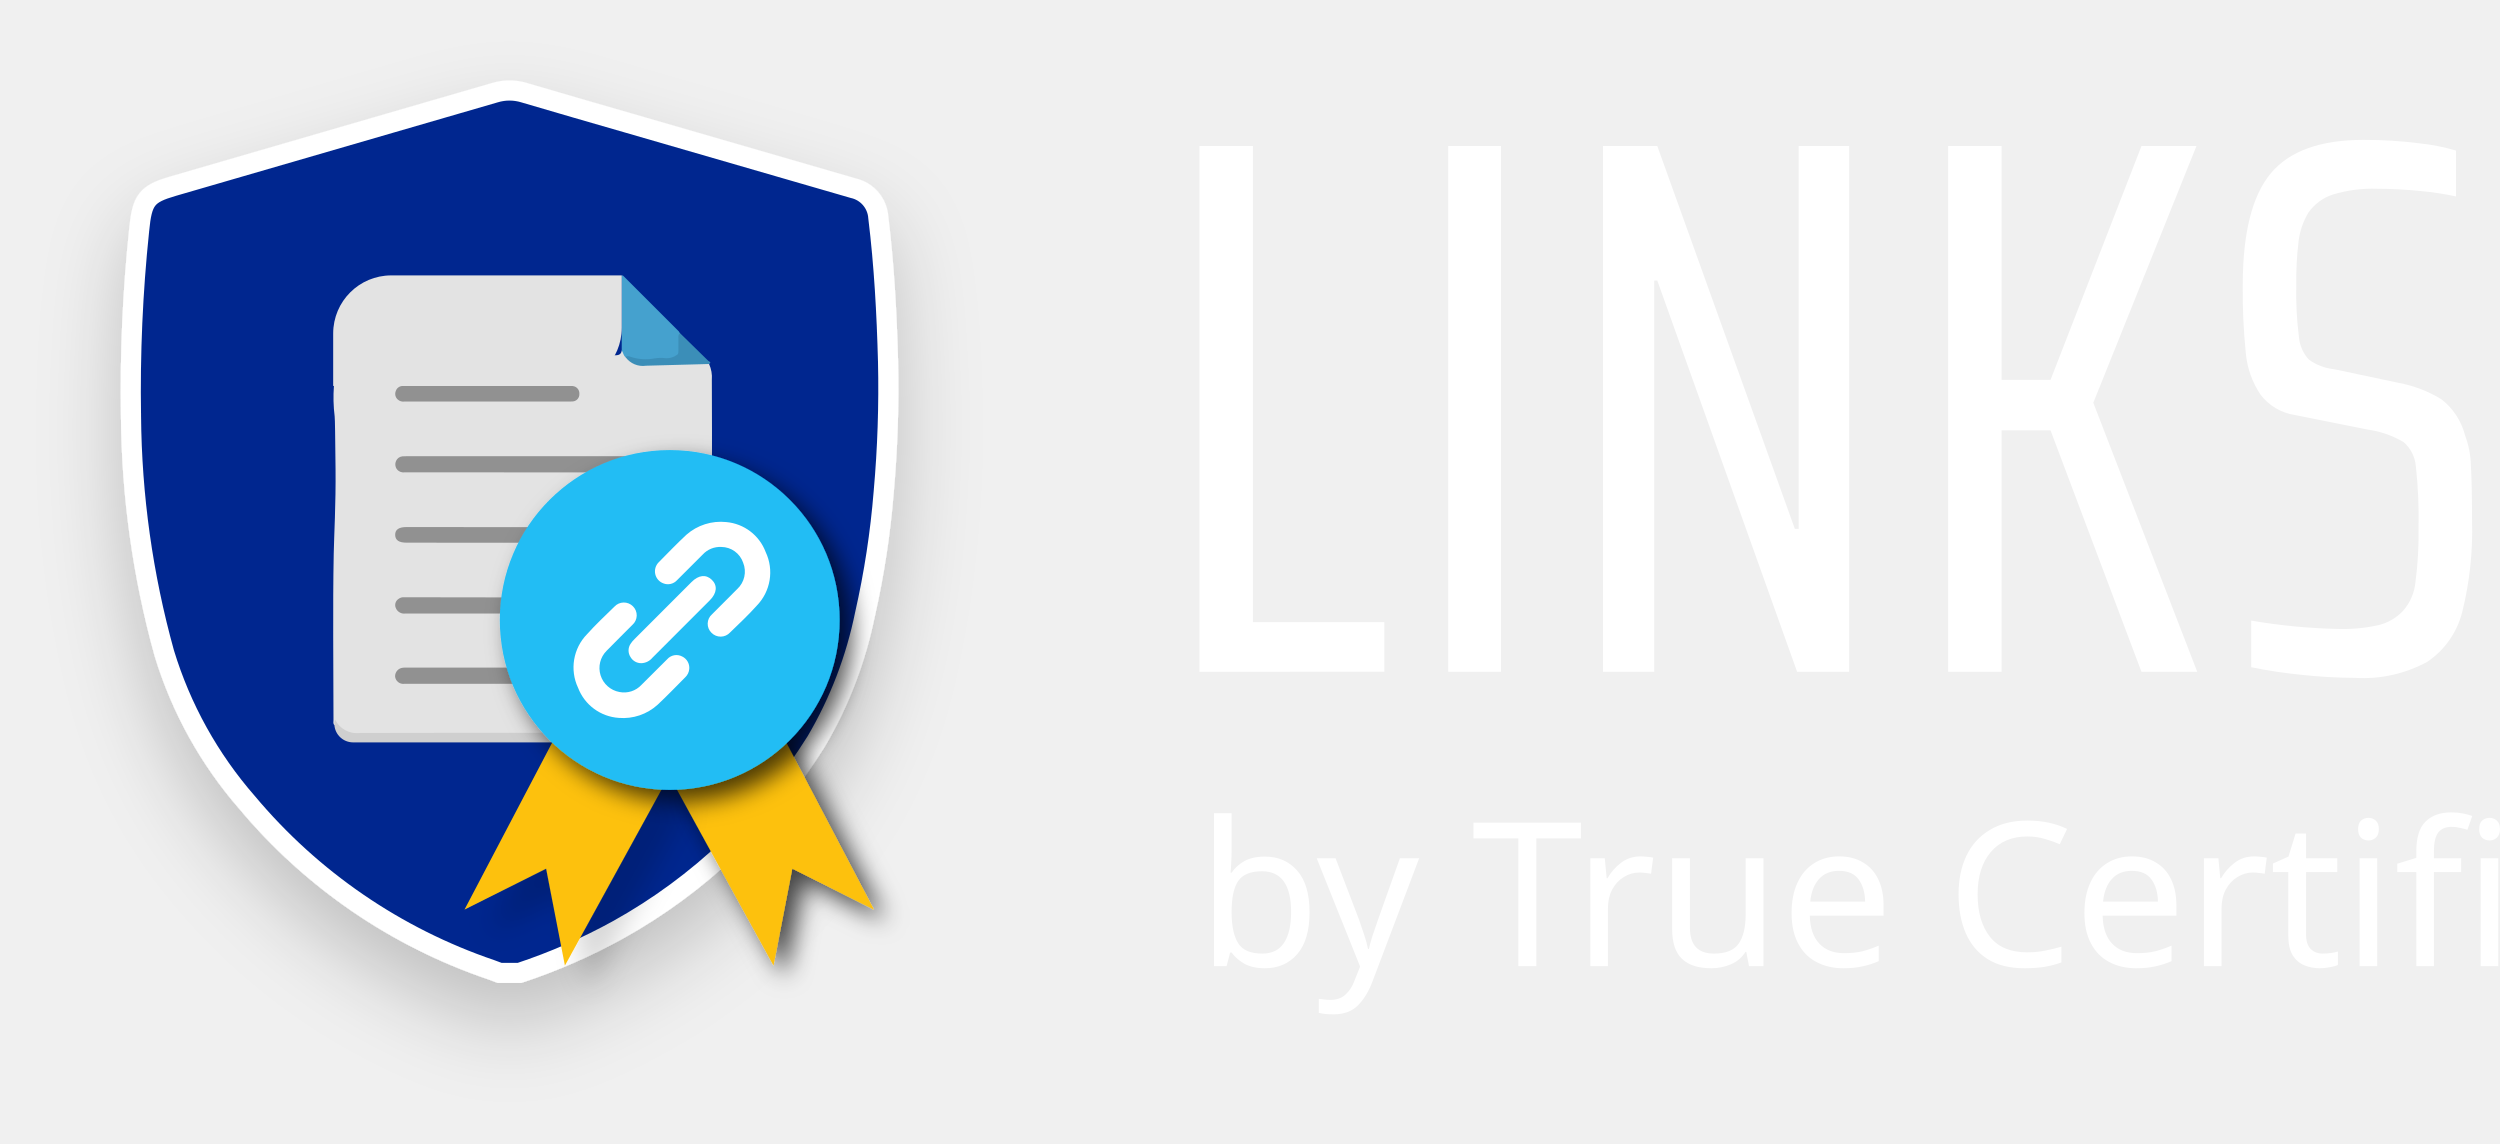
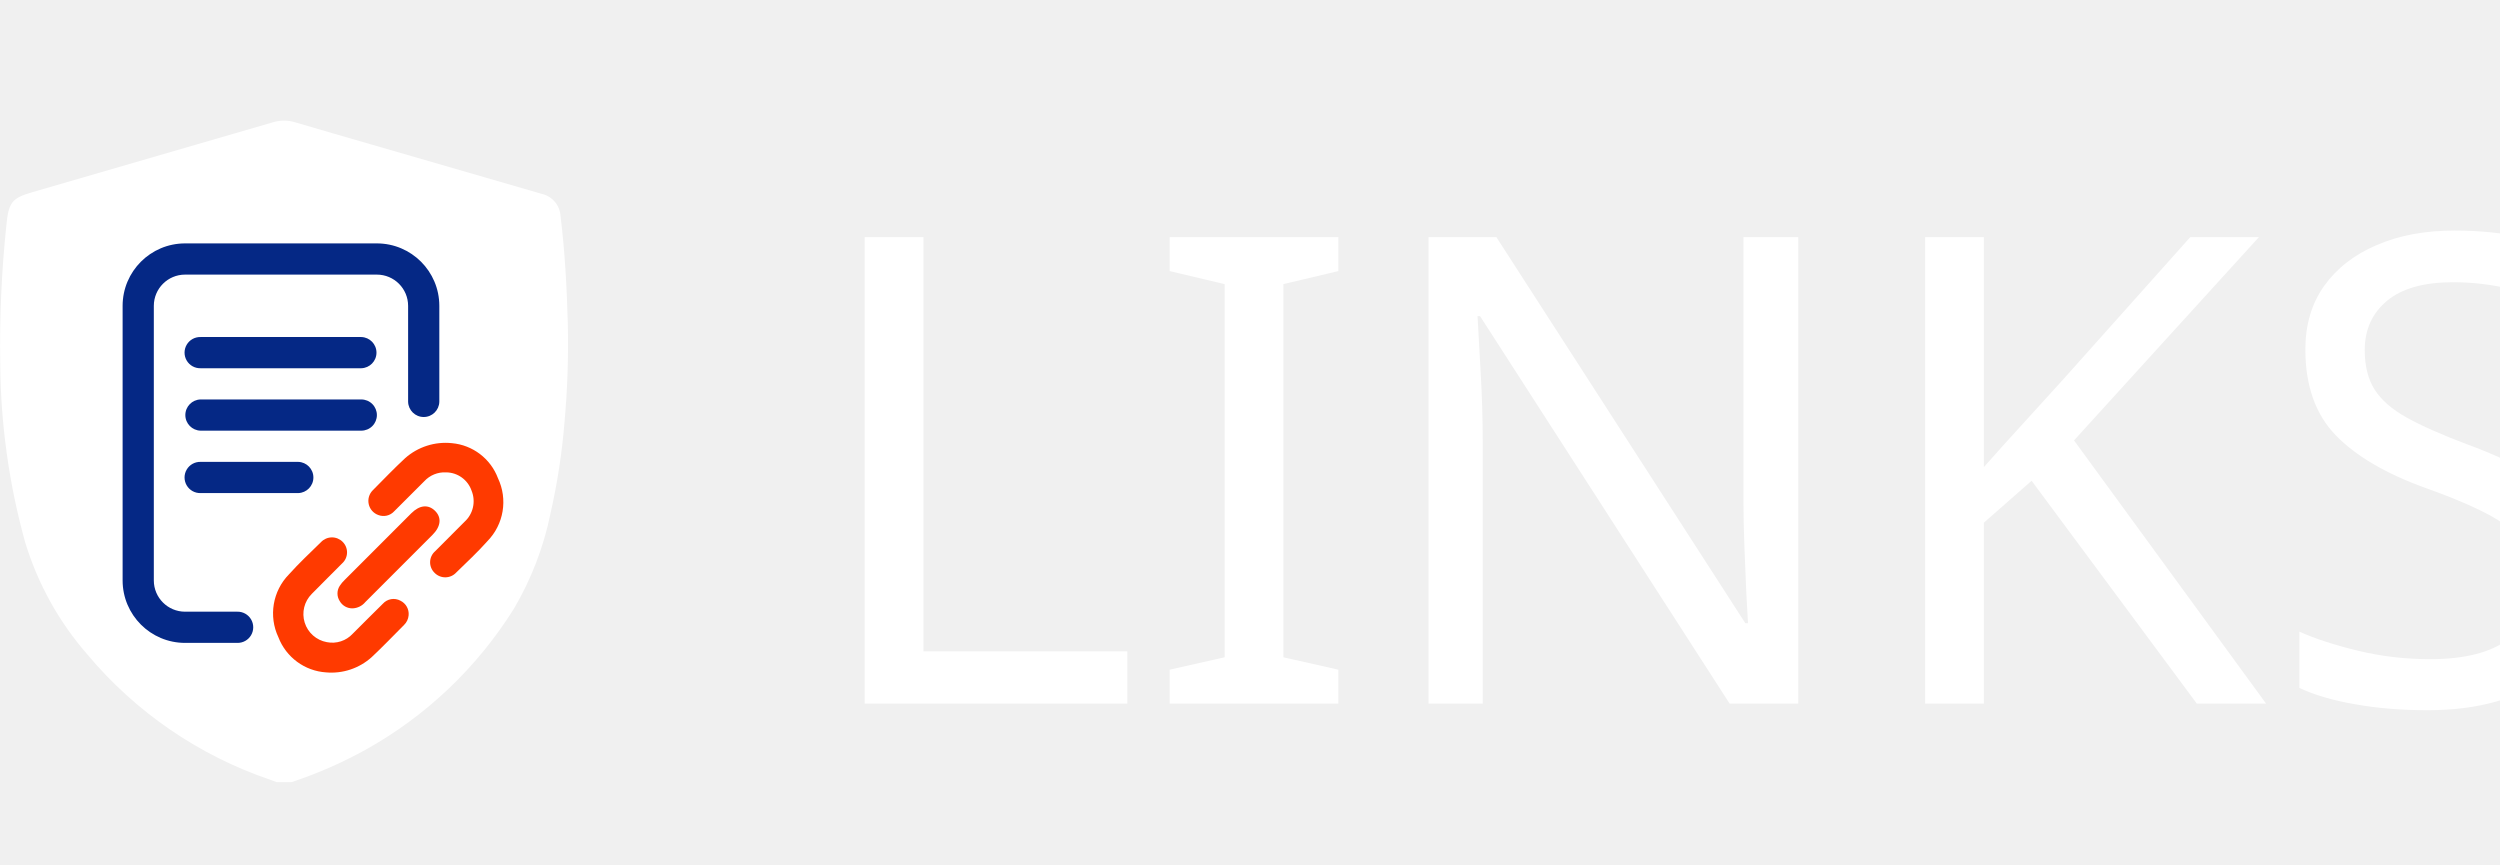
- <svg xmlns="http://www.w3.org/2000/svg" width="186.46" height="85.31" viewBox="0 0 186.46 85.31">
-   <defs>
-     <filter id="Path_1" x="0" y="0" width="76.018" height="85.31" filterUnits="userSpaceOnUse">
-       <feOffset dy="3" input="SourceAlpha" />
-       <feGaussianBlur stdDeviation="3" result="blur" />
-       <feFlood flood-opacity="0.2" />
-       <feComposite operator="in" in2="blur" />
-       <feComposite in="SourceGraphic" />
-     </filter>
-     <filter id="Path_2" x="48.586" y="52.356" width="20.093" height="23.162" filterUnits="userSpaceOnUse">
-       <feOffset dx="0.875" dy="0.875" input="SourceAlpha" />
-       <feGaussianBlur stdDeviation="0.875" result="blur-2" />
-       <feFlood flood-opacity="0.702" />
-       <feComposite operator="in" in2="blur-2" />
-       <feComposite in="SourceGraphic" />
-     </filter>
-     <filter id="Path_3" x="33.391" y="52.855" width="20.845" height="23.913" filterUnits="userSpaceOnUse">
-       <feOffset dx="1.75" dy="1.75" input="SourceAlpha" />
-       <feGaussianBlur stdDeviation="1" result="blur-3" />
-       <feFlood flood-opacity="0.161" />
-       <feComposite operator="in" in2="blur-3" />
-       <feComposite in="SourceGraphic" />
-     </filter>
-     <filter id="Ellipse_1" x="35.528" y="31.822" width="30.593" height="30.593" filterUnits="userSpaceOnUse">
-       <feOffset dx="0.875" dy="0.875" input="SourceAlpha" />
-       <feGaussianBlur stdDeviation="0.875" result="blur-4" />
-       <feFlood flood-opacity="0.702" />
-       <feComposite operator="in" in2="blur-4" />
-       <feComposite in="SourceGraphic" />
-     </filter>
-   </defs>
-   <g id="Group_4195" data-name="Group 4195" transform="translate(-75.396 -25.252)">
-     <g id="Group_314" data-name="Group 314" transform="translate(12.856 2)">
-       <g id="Group_4" data-name="Group 4" transform="translate(72.288 30)">
-         <g id="Group_2" data-name="Group 2" transform="translate(0 0)">
-           <g id="Group_1" data-name="Group 1">
-             <g transform="matrix(1, 0, 0, 1, -9.75, -6.75)" filter="url(#Path_1)">
-               <path id="Path_1-2" data-name="Path 1" d="M650.519,454.144h-1.479c-.212-.079-.422-.164-.636-.237a40.894,40.894,0,0,1-18.2-12.472,30.38,30.38,0,0,1-6.179-11.137,68.152,68.152,0,0,1-2.483-17.713,114.138,114.138,0,0,1,.608-13.836c.217-2.27.555-2.706,2.534-3.281q12-3.484,24-6.973a3.726,3.726,0,0,1,2.177,0c2.583.768,5.174,1.508,7.763,2.259q8.386,2.434,16.775,4.862a2.4,2.4,0,0,1,1.88,2.179c.438,3.567.631,7.154.727,10.744a87.136,87.136,0,0,1-.324,9.743,64.657,64.657,0,0,1-1.394,9.108,30.8,30.8,0,0,1-3.64,9.491,40.8,40.8,0,0,1-14.768,14.044A43.486,43.486,0,0,1,650.519,454.144Z" transform="translate(-611.77 -381.58)" fill="#01288f" stroke="#fff" stroke-width="1.5" />
+ <svg xmlns="http://www.w3.org/2000/svg" width="248.712" height="86" viewBox="0 0 248.712 86">
+   <g id="Group_4195" data-name="Group 4195" transform="translate(-4914 4310.802)">
+     <g id="Group_216" data-name="Group 216" transform="translate(4056.445 -4151.74)">
+       <text id="Links" transform="translate(937.267 -89.062)" fill="#fff" font-size="65" font-family="SegoeUI, Segoe UI">
+         <tspan x="0" y="0">LINKS</tspan>
+       </text>
+       <g id="Group_158" data-name="Group 158" transform="translate(857.555 -147.062)">
+         <path id="Path_1" data-name="Path 1" d="M650.519,454.144h-1.479c-.212-.079-.422-.164-.636-.237a40.9,40.9,0,0,1-18.2-12.472,30.381,30.381,0,0,1-6.178-11.137,68.152,68.152,0,0,1-2.483-17.713,114.161,114.161,0,0,1,.608-13.836c.217-2.271.555-2.706,2.534-3.281q12-3.484,24-6.973a3.727,3.727,0,0,1,2.177,0c2.583.768,5.175,1.508,7.763,2.259q8.387,2.434,16.775,4.862a2.4,2.4,0,0,1,1.88,2.179c.438,3.567.631,7.154.727,10.744a87.138,87.138,0,0,1-.324,9.743,64.676,64.676,0,0,1-1.394,9.108,30.8,30.8,0,0,1-3.64,9.491,40.794,40.794,0,0,1-14.768,14.044A43.482,43.482,0,0,1,650.519,454.144Z" transform="translate(-621.518 -388.332)" fill="#fff" />
+         <g id="Group_157" data-name="Group 157" transform="translate(12.198 12.215)">
+           <g id="writing" transform="translate(0)">
+             <g id="Group_155" data-name="Group 155" transform="translate(0)">
+               <g id="Group_154" data-name="Group 154">
+                 <path id="Path_71" data-name="Path 71" d="M125.555,201.553A1.553,1.553,0,0,0,124,200H108.012a1.553,1.553,0,0,0,0,3.105H124A1.552,1.552,0,0,0,125.555,201.553Z" transform="translate(-100.258 -184.475)" fill="#052885" />
+                 <path id="Path_72" data-name="Path 72" d="M108.012,280a1.553,1.553,0,1,0,0,3.105h9.712a1.553,1.553,0,0,0,0-3.105Z" transform="translate(-100.258 -258.265)" fill="#052885" />
+                 <path id="Path_73" data-name="Path 73" d="M37.972,36.64H32.78a3.109,3.109,0,0,1-3.105-3.105V6.21A3.109,3.109,0,0,1,32.78,3.105H51.867A3.109,3.109,0,0,1,54.973,6.21v9.548a1.553,1.553,0,0,0,3.105,0V6.21A6.217,6.217,0,0,0,51.867,0H32.78a6.217,6.217,0,0,0-6.21,6.21V33.534a6.217,6.217,0,0,0,6.21,6.21h5.192a1.553,1.553,0,1,0,0-3.105Z" transform="translate(-26.57)" fill="#052885" />
+                 <path id="Path_75" data-name="Path 75" d="M124,120H108.012a1.553,1.553,0,1,0,0,3.105H124A1.553,1.553,0,0,0,124,120Z" transform="translate(-100.258 -110.685)" fill="#052885" />
+               </g>
            </g>
          </g>
+           <g id="Group_156" data-name="Group 156" transform="translate(14.969 19.872)">
+             <path id="Path_14" data-name="Path 14" d="M723.743,513.861a5.466,5.466,0,0,1-4.754-3.5,5.552,5.552,0,0,1,1.055-6.256c1-1.116,2.1-2.142,3.173-3.193a1.5,1.5,0,0,1,2.158-.048,1.477,1.477,0,0,1-.049,2.158c-1,1.018-2.022,2.008-3.017,3.03a2.838,2.838,0,0,0,1.5,4.8,2.759,2.759,0,0,0,2.57-.834c1-.991,1.99-2,3-2.986a1.433,1.433,0,0,1,1.751-.305,1.466,1.466,0,0,1,.816,1.455,1.506,1.506,0,0,1-.46.964c-1.071,1.073-2.119,2.171-3.225,3.206A5.99,5.99,0,0,1,723.743,513.861Z" transform="translate(-718.461 -491.054)" fill="#ff3a00" />
+             <path id="Path_15" data-name="Path 15" d="M744.595,482.811a5.41,5.41,0,0,1,4.579,3.483,5.553,5.553,0,0,1-1.042,6.258c-.975,1.1-2.057,2.1-3.109,3.128a1.485,1.485,0,0,1-2.156.029,1.46,1.46,0,0,1,.06-2.15c.969-.982,1.952-1.949,2.923-2.929a2.763,2.763,0,0,0,.7-3.09,2.7,2.7,0,0,0-2.539-1.824,2.751,2.751,0,0,0-2.166.882q-1.492,1.5-2.992,2.988a1.435,1.435,0,0,1-1.588.371,1.492,1.492,0,0,1-.549-2.455c1.069-1.075,2.116-2.173,3.225-3.2A6.063,6.063,0,0,1,744.595,482.811Z" transform="translate(-726.802 -482.809)" fill="#ff3a00" />
+             <path id="Path_16" data-name="Path 16" d="M732.01,504.78a1.434,1.434,0,0,1-1.283-.725,1.392,1.392,0,0,1,0-1.51,3.173,3.173,0,0,1,.492-.592q3.308-3.317,6.623-6.626c.824-.823,1.682-.915,2.359-.259s.608,1.545-.236,2.392q-3.338,3.35-6.687,6.69A1.732,1.732,0,0,1,732.01,504.78Z" transform="translate(-724.098 -488.344)" fill="#ff3a00" />
+           </g>
        </g>
-         <g transform="matrix(1, 0, 0, 1, -9.75, -6.75)" filter="url(#Path_2)">
-           <path id="Path_2-2" data-name="Path 2" d="M740.65,531.85l7.354,13.4,1.4-7.232,6.091,3.059-7.214-13.74Z" transform="translate(-690.31 -473.23)" fill="#fdc10d" />
-         </g>
-         <g transform="matrix(1, 0, 0, 1, -9.75, -6.75)" filter="url(#Path_3)">
-           <path id="Path_3-2" data-name="Path 3" d="M709.429,531.85l-7.354,13.4-1.4-7.232-6.091,3.059,7.214-13.74Z" transform="translate(-659.94 -473.23)" fill="#fdc10d" />
-         </g>
-         <path id="Path_4" data-name="Path 4" d="M681.121,470.09a11.475,11.475,0,0,0,2.78,3.406,1.348,1.348,0,0,1,.16.187c-.027.163-.165.149-.276.163a3.6,3.6,0,0,1-.465.01q-7.717,0-15.434,0a1.992,1.992,0,0,1-1.735-.654.136.136,0,0,0-.214-.033c-.112-.108-.067-.247-.067-.373,0-4.141-.062-8.284.018-12.423.027-1.4.162-3.664.135-6.311-.026-2.45-.038-3.675-.066-3.919a11.461,11.461,0,0,1-.055-2.274c.024-.262.044-.338.08-.759a12.045,12.045,0,0,0,.177-1.3.221.221,0,0,1,.04-.146.234.234,0,0,1,.184-.076c.107,0,.214,0,.322,0h20.049c.279,0,.567.014.616-.37.241.092.216.388.4.523a2.144,2.144,0,0,0,1.93.508,8.165,8.165,0,0,1,1.106-.048c.872.04,1.738-.092,2.608-.073.163,0,.338-.03.47.111a2.39,2.39,0,0,1,.205,1.176c.015,2.442.009,4.885.01,7.328a.381.381,0,0,1-.345.015,11.39,11.39,0,0,0-4.149-.353c-.119.011-.242.02-.324-.1.019-.116.117-.175.182-.259a.468.468,0,0,0-.252-.785,1.6,1.6,0,0,0-.462-.041H671.413a1.507,1.507,0,0,0-.392.029.473.473,0,0,0,0,.933,2.066,2.066,0,0,0,.535.029H688.4a2.769,2.769,0,0,1,.641.031c.18.075.168.161-.005.215-.192.06-.393.094-.59.137a10.544,10.544,0,0,0-4.806,2.454c-.423.372-.779.8-1.161,1.2a.617.617,0,0,1-.378.248,4.369,4.369,0,0,1-.608.02h-9.98a2.53,2.53,0,0,0-.535.027.41.41,0,0,0-.363.423.428.428,0,0,0,.351.438,2.172,2.172,0,0,0,.534.032h9.229a2.11,2.11,0,0,1,.6.039c.239.126.1.286.022.419a10.877,10.877,0,0,0-.984,2.486,6.285,6.285,0,0,0-.142.663c-.082.225.009.524-.278.665a2.1,2.1,0,0,1-.569.036h-7.835a1.877,1.877,0,0,0-.534.035.461.461,0,0,0-.016.909,2.038,2.038,0,0,0,.6.049h7.656a2.1,2.1,0,0,1,.569.035.307.307,0,0,1,.112.068c.156.3.011.628.118.929a11.069,11.069,0,0,0,.4,2.345.544.544,0,0,1,.022.315l.086.432c-.171.152-.383.109-.581.109q-4.168.005-8.336,0a2.487,2.487,0,0,0-.605.038.479.479,0,0,0-.427.5.466.466,0,0,0,.476.445,4.55,4.55,0,0,0,.5.013q4.454,0,8.908,0A.965.965,0,0,1,681.121,470.09Z" transform="translate(-650.745 -425.835)" fill="#e3e3e3" />
-         <path id="Path_5" data-name="Path 5" d="M729.3,434.914c-.163-.133-.172-.35-.281-.511v-5.576c.083-.037.117.023.155.062q2.052,2.047,4.1,4.1a.808.808,0,0,1,.094.144,7.528,7.528,0,0,0-.018,1.141.7.7,0,0,1-.73.794A8,8,0,0,1,729.3,434.914Z" transform="translate(-692.396 -415.023)" fill="#45a1ce" />
-         <path id="Path_6" data-name="Path 6" d="M666.112,526.484c.022-.123-.035-.256.061-.41a1.791,1.791,0,0,0,1.854.99c5.266-.018,10.531-.009,15.8-.012.137,0,.288.052.412-.058l1.156.774q-8.953,0-17.906,0A1.4,1.4,0,0,1,666.112,526.484Z" transform="translate(-650.919 -479.146)" fill="#cfcfcf" />
-         <path id="Path_7" data-name="Path 7" d="M729.847,443.264c.112-.114.24-.076.364-.03a3.544,3.544,0,0,0,1.82.118,3.074,3.074,0,0,1,.853-.007,1.326,1.326,0,0,0,.789-.245c.115-.057.115-.169.115-.278,0-.333,0-.666,0-1,0-.13-.018-.267.128-.343.7.684,1.4,1.365,2.1,2.057.045.045.274.1.069.237q-2.352.064-4.7.129A1.608,1.608,0,0,1,729.847,443.264Z" transform="translate(-692.94 -423.373)" fill="#3b8eb8" />
-         <path id="Path_8" data-name="Path 8" d="M690.053,515.873h-9.984a.611.611,0,0,1-.674-.547.639.639,0,0,1,.583-.655,2.146,2.146,0,0,1,.321-.009h4.76l4.437,0Z" transform="translate(-659.676 -471.618)" fill="#919191" />
-         <path id="Path_9" data-name="Path 9" d="M698.257,469.595l-.14.006-12.281-.008c-1.91,0-3.819,0-5.729,0a.6.6,0,0,1-.617-.855.578.578,0,0,1,.472-.34,2.9,2.9,0,0,1,.357-.01H697.9c.328-.006.631.052.76.4C698.78,469.115,698.654,469.347,698.257,469.595Z" transform="translate(-659.697 -441.111)" fill="#919191" />
-         <path id="Path_10" data-name="Path 10" d="M686.316,453.017h6.016a2.917,2.917,0,0,1,.322.005.553.553,0,0,1,.5.593.533.533,0,0,1-.5.557,1.355,1.355,0,0,1-.179.006H680.123a.617.617,0,0,1-.528-.161.567.567,0,0,1-.133-.627.544.544,0,0,1,.515-.373c.2,0,.406,0,.609,0Z" transform="translate(-659.69 -430.978)" fill="#919191" />
-         <path id="Path_11" data-name="Path 11" d="M691.153,483.914l-.8,1.165-10.088-.008c-.576,0-.849-.184-.857-.575s.261-.59.838-.59Z" transform="translate(-659.682 -451.344)" fill="#919191" />
-         <path id="Path_12" data-name="Path 12" d="M688.94,499.3q-.046.6-.092,1.2l-8.657,0a.672.672,0,0,1-.739-.433.549.549,0,0,1,.216-.658.594.594,0,0,1,.4-.122Q684.5,499.3,688.94,499.3Z" transform="translate(-659.689 -461.49)" fill="#919191" />
-         <path id="Path_13" data-name="Path 13" d="M707.133,502.887a2.55,2.55,0,0,1,.061.934A2.75,2.75,0,0,1,707.133,502.887Z" transform="translate(-677.958 -463.859)" fill="#57b8e8" />
-         <path id="Rectangle_2" data-name="Rectangle 2" d="M4.333,0H21.523a0,0,0,0,1,0,0V3.912a4.333,4.333,0,0,1-4.333,4.333H0a0,0,0,0,1,0,0V4.333A4.333,4.333,0,0,1,4.333,0Z" transform="translate(15.102 13.792)" fill="#e3e3e3" />
-         <g transform="matrix(1, 0, 0, 1, -9.75, -6.75)" filter="url(#Ellipse_1)">
-           <ellipse id="Ellipse_1-2" data-name="Ellipse 1" cx="12.672" cy="12.672" rx="12.672" ry="12.672" transform="translate(37.28 33.57)" fill="#22bdf4" />
-         </g>
-         <g id="Group_3" data-name="Group 3" transform="translate(33.028 32.188)">
-           <path id="Path_14" data-name="Path 14" d="M721.845,509.03a3.5,3.5,0,0,1-3.045-2.244,3.556,3.556,0,0,1,.676-4.007c.64-.715,1.346-1.372,2.032-2.045a.957.957,0,0,1,1.382-.031.946.946,0,0,1-.032,1.382c-.639.652-1.3,1.286-1.932,1.941a1.818,1.818,0,0,0,.958,3.072,1.767,1.767,0,0,0,1.646-.534c.642-.635,1.275-1.279,1.919-1.912a.918.918,0,0,1,1.121-.2.939.939,0,0,1,.523.932.965.965,0,0,1-.3.617c-.686.688-1.357,1.39-2.066,2.053A3.835,3.835,0,0,1,721.845,509.03Z" transform="translate(-718.461 -494.422)" fill="#fff" />
-           <path id="Path_15" data-name="Path 15" d="M741.606,482.811a3.464,3.464,0,0,1,2.933,2.231,3.557,3.557,0,0,1-.667,4.008c-.624.7-1.318,1.345-1.991,2a.952.952,0,0,1-1.382.018.935.935,0,0,1,.039-1.377c.62-.629,1.25-1.248,1.872-1.876a1.77,1.77,0,0,0,.449-1.979,1.728,1.728,0,0,0-1.626-1.169,1.762,1.762,0,0,0-1.387.565q-.956.96-1.916,1.914a.919.919,0,0,1-1.017.238.956.956,0,0,1-.352-1.573c.685-.689,1.355-1.392,2.066-2.053A3.883,3.883,0,0,1,741.606,482.811Z" transform="translate(-730.21 -482.809)" fill="#fff" />
-           <path id="Path_16" data-name="Path 16" d="M731.468,501.133a.918.918,0,0,1-.822-.464.892.892,0,0,1,0-.967,2.045,2.045,0,0,1,.315-.379q2.119-2.125,4.242-4.244c.528-.527,1.077-.586,1.511-.166s.389.99-.151,1.532q-2.138,2.146-4.283,4.285A1.109,1.109,0,0,1,731.468,501.133Z" transform="translate(-726.4 -490.606)" fill="#fff" />
-         </g>
-       </g>
-       <text id="by_True_Certificates" data-name="by True Certificates" transform="translate(200 95.312)" fill="#fff" font-size="15" font-family="Bahnschrift" font-weight="300">
-         <tspan x="-48.197" y="0">by True Certificates</tspan>
-       </text>
-       <g id="Group_505" data-name="Group 505" transform="translate(6.829 -290.441)">
-         <path id="Path_173" data-name="Path 173" d="M145.171,363.8V324.582h3.99v35.51h9.8v3.7Z" fill="#fff" />
-         <path id="Path_174" data-name="Path 174" d="M162.726,363.8V324.582h3.933V363.8Z" transform="translate(1)" fill="#fff" />
-         <path id="Path_175" data-name="Path 175" d="M187.748,363.8l-10.43-29.184h-.228V363.8h-3.819V324.582h4.047l10.26,28.556h.285V324.582h3.762V363.8Z" transform="translate(2)" fill="#fff" />
-         <path id="Path_176" data-name="Path 176" d="M212.43,363.8l-6.783-18.012H202V363.8h-3.989V324.582H202v17.441h3.649l6.783-17.441h4.1l-7.694,19.151,7.752,20.064Z" transform="translate(3)" fill="#fff" />
-         <path id="Path_177" data-name="Path 177" d="M223.373,364.025a36.338,36.338,0,0,1-3.761-.569v-3.477a43.844,43.844,0,0,0,6.554.626,12.167,12.167,0,0,0,2.936-.285,3.717,3.717,0,0,0,1.852-1.083,3.785,3.785,0,0,0,.912-2.137,26.858,26.858,0,0,0,.229-3.962,35.55,35.55,0,0,0-.2-4.674,2.678,2.678,0,0,0-.911-1.795,7.184,7.184,0,0,0-2.708-.94l-5.415-1.083a3.951,3.951,0,0,1-2.565-1.54,6.563,6.563,0,0,1-1.083-3.078,44.267,44.267,0,0,1-.228-5.072q0-5.814,2.08-8.323t6.925-2.507a31.778,31.778,0,0,1,4.162.256,15.155,15.155,0,0,1,2.736.541v3.42a22.232,22.232,0,0,0-2.622-.4,31.877,31.877,0,0,0-3.249-.171,10.183,10.183,0,0,0-3.307.428,3.6,3.6,0,0,0-1.823,1.34,5.4,5.4,0,0,0-.741,2.166,24.772,24.772,0,0,0-.171,3.249,26.287,26.287,0,0,0,.2,3.876,2.837,2.837,0,0,0,.741,1.681,3.79,3.79,0,0,0,1.853.713l4.845,1.025a9.432,9.432,0,0,1,3.192,1.226,4.973,4.973,0,0,1,1.766,2.708,6.8,6.8,0,0,1,.428,2.222q.086,1.425.085,4.1a25.071,25.071,0,0,1-.74,6.869,6.341,6.341,0,0,1-2.594,3.676,9.964,9.964,0,0,1-5.387,1.2A38.336,38.336,0,0,1,223.373,364.025Z" transform="translate(4)" fill="#fff" />
      </g>
    </g>
  </g>
</svg>
